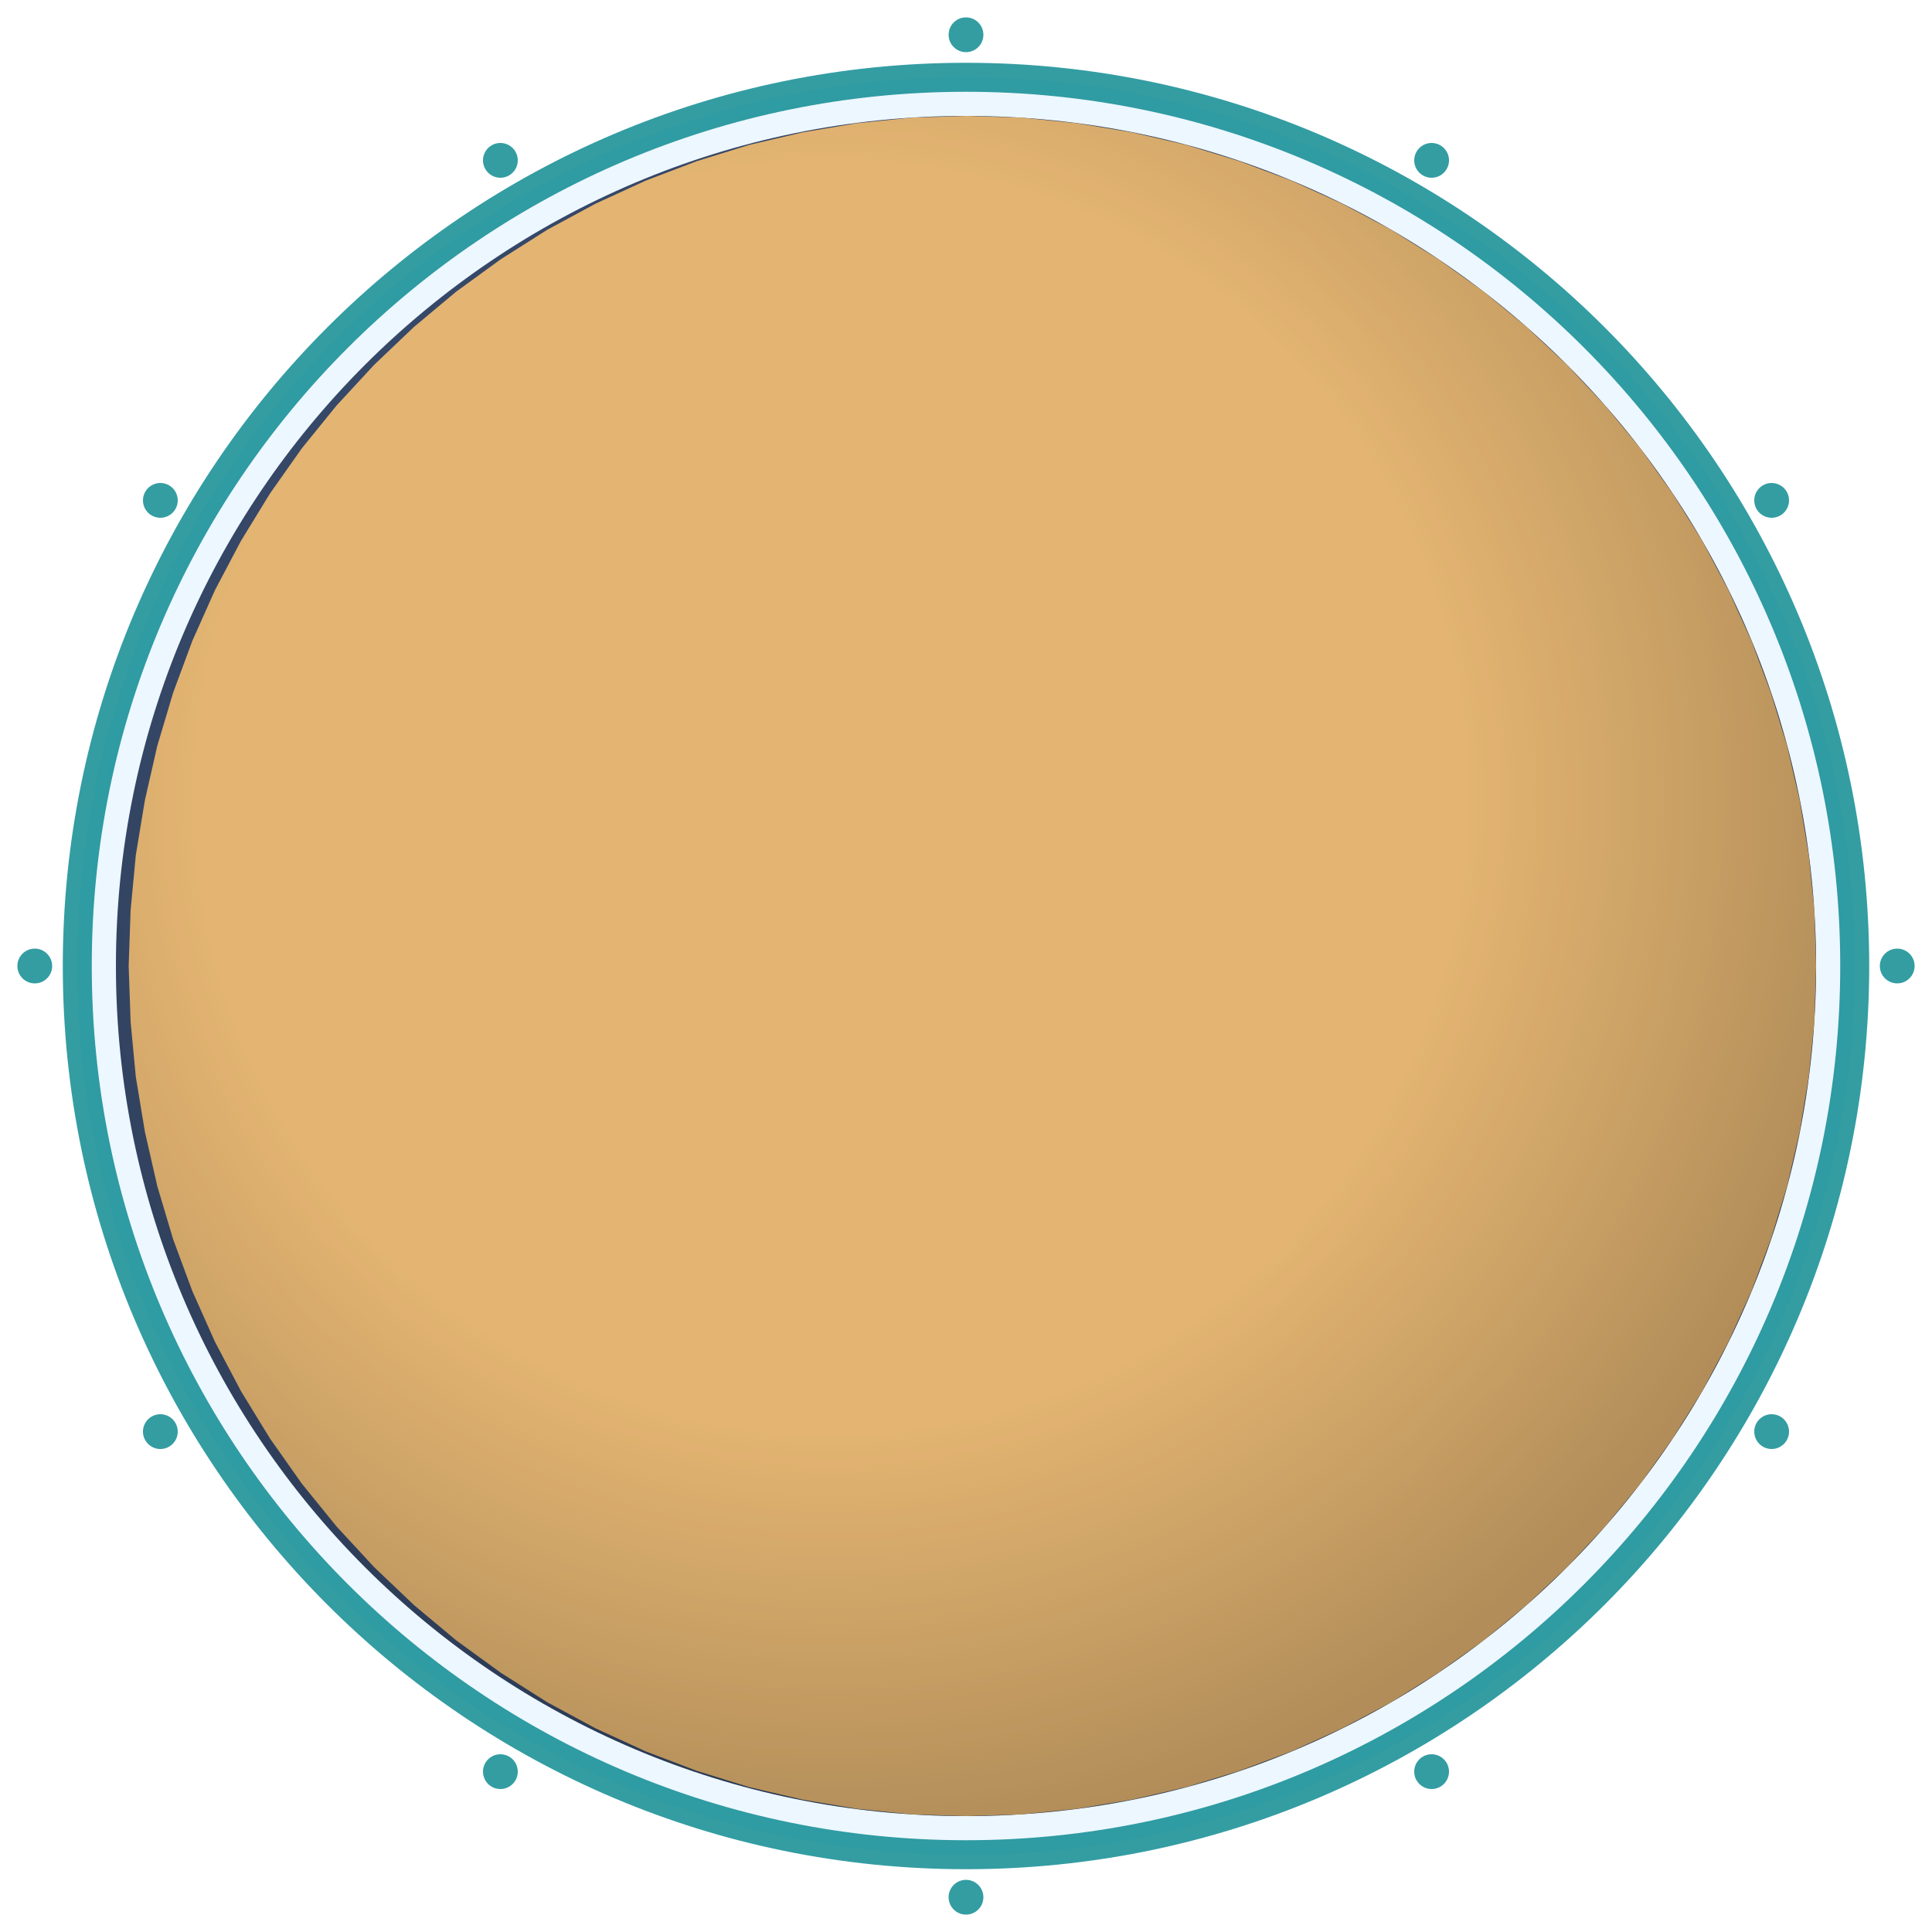
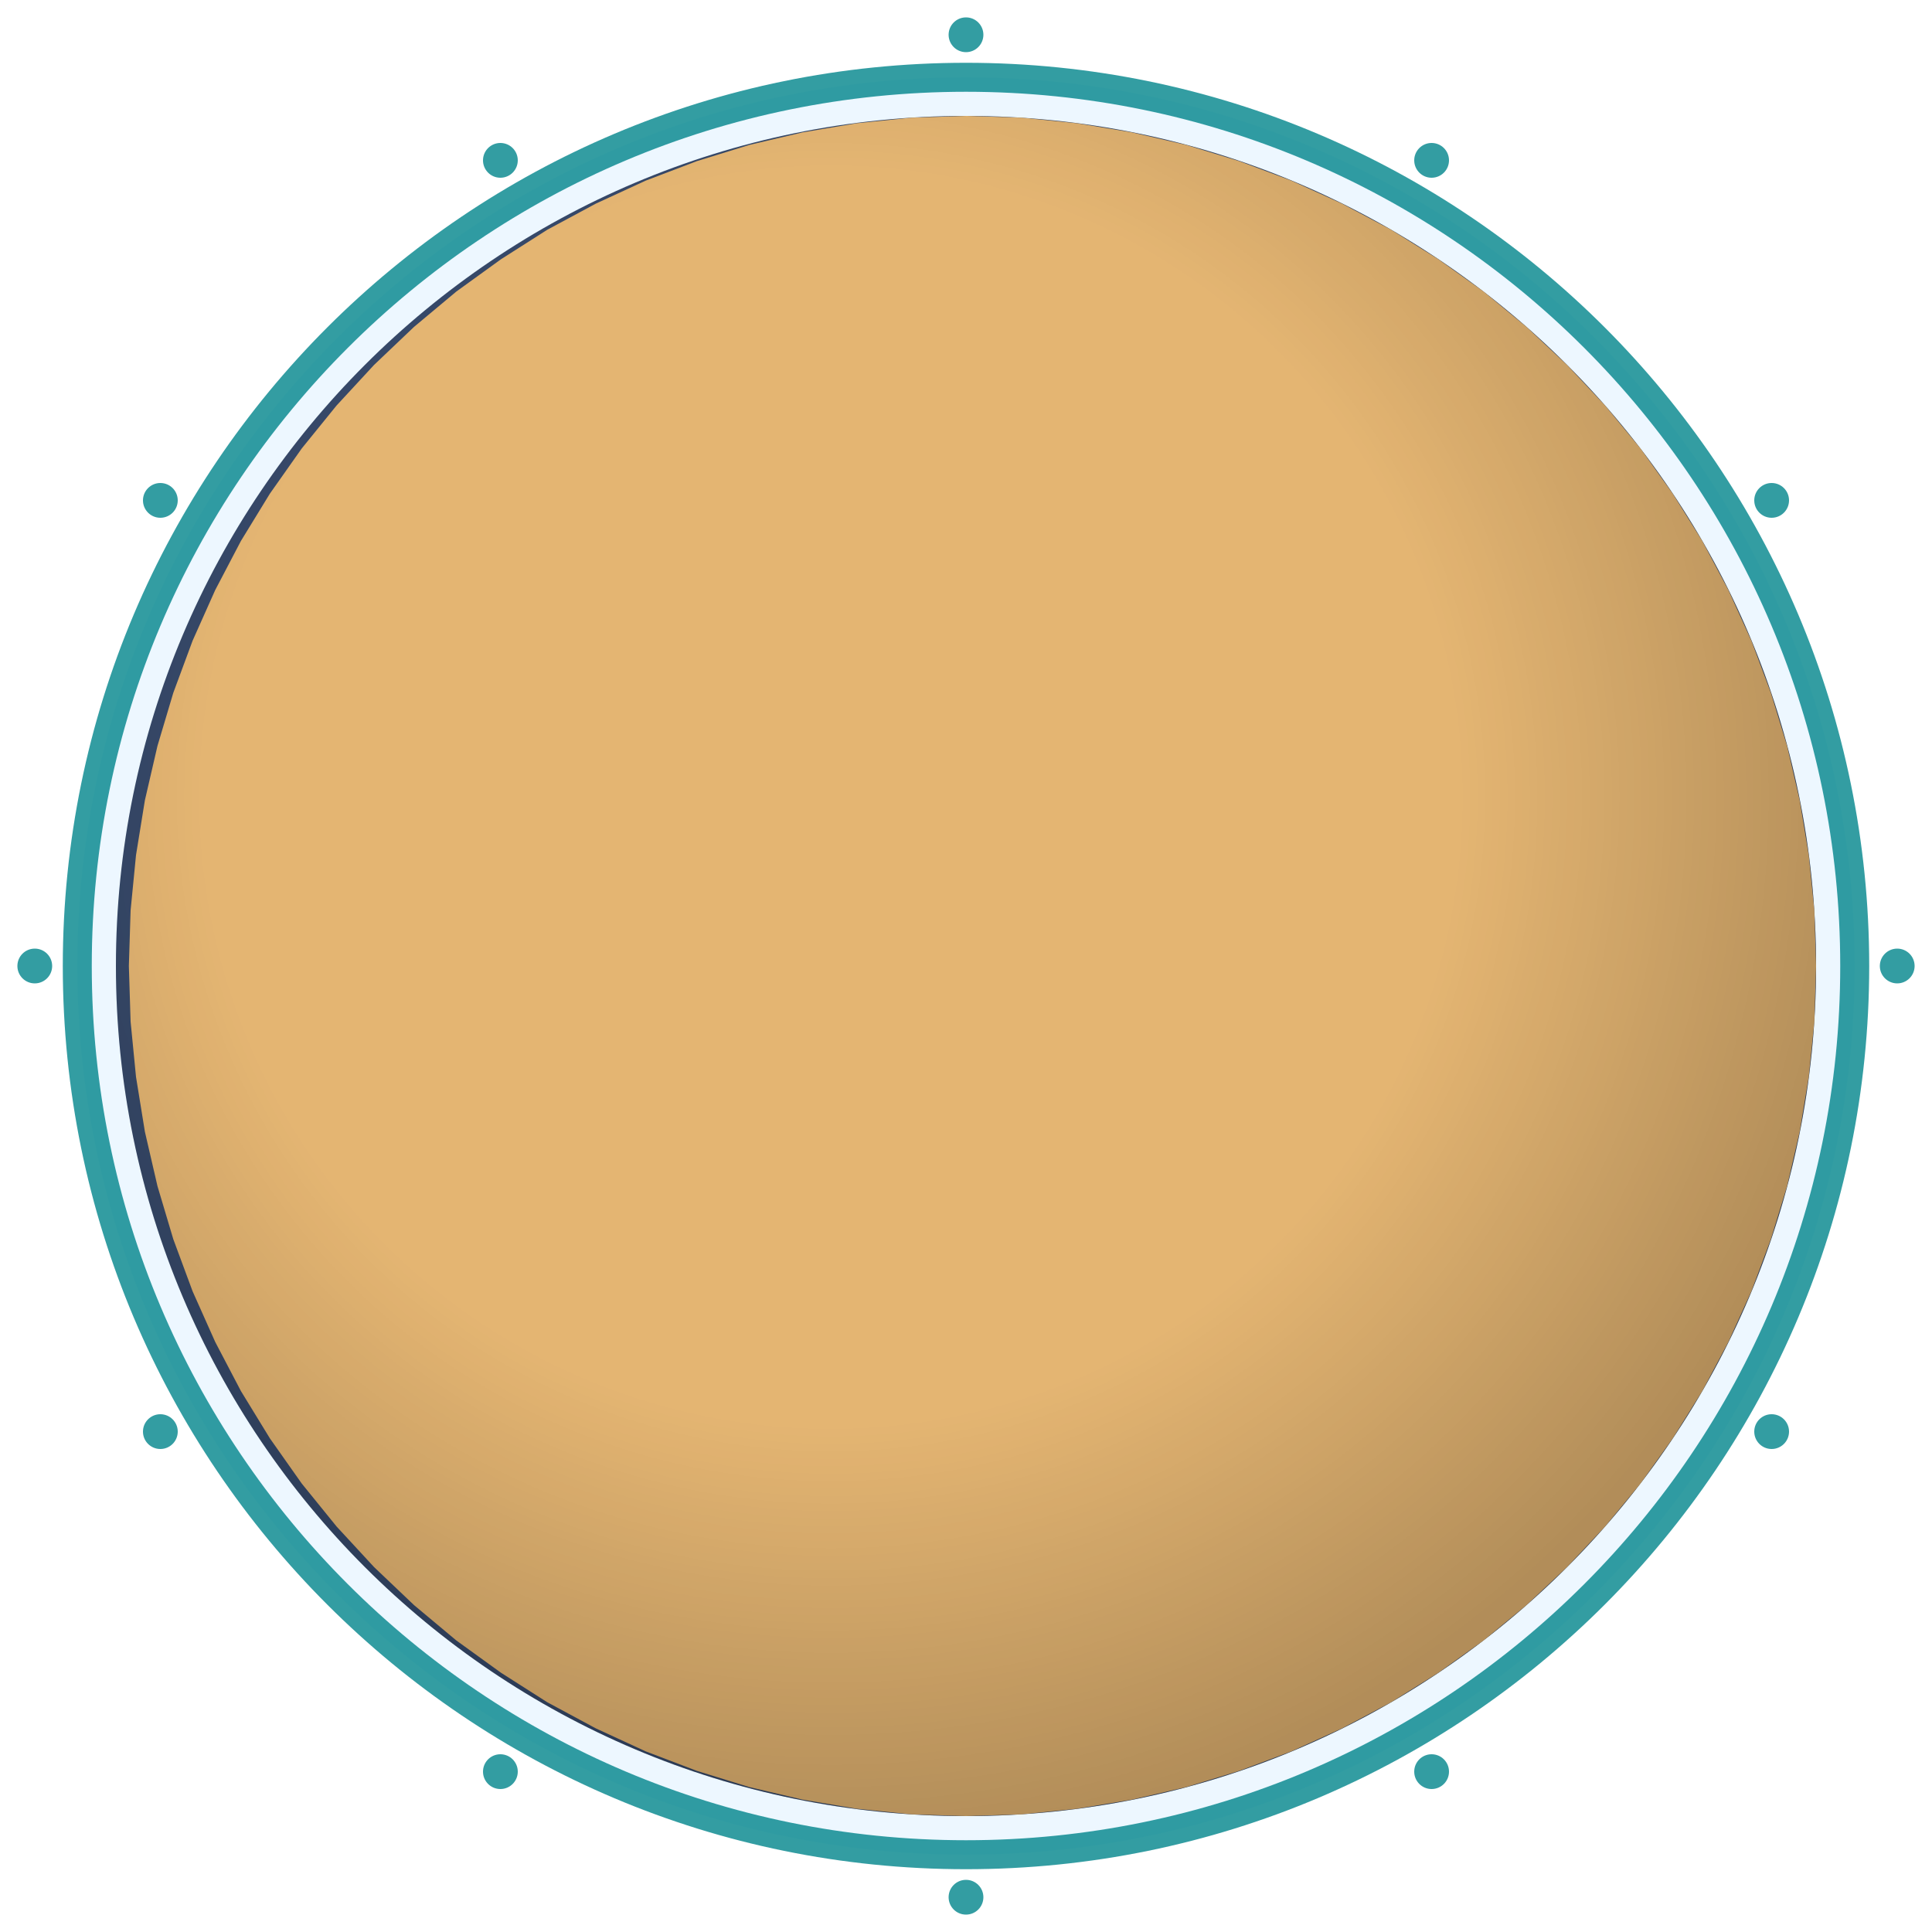
<svg xmlns="http://www.w3.org/2000/svg" viewBox="0 0 100 100" width="64" height="64" role="img" aria-label="Crescent Compass. Freshness gauge: mean P(current) 0.99 over 58 listings; belief moved 0.47 rad this window; 3859 changes">
  <circle cx="50" cy="50" r="46" fill="#cae9ff" opacity="0.35" />
  <circle cx="50" cy="50" r="44" fill="#364868" />
-   <path d="M50.00,6.00 L52.88,6.09 L55.74,6.38 L58.58,6.85 L61.39,7.50 L64.14,8.34 L66.84,9.35 L69.46,10.54 L72.00,11.89 L74.45,13.42 L76.79,15.09 L79.01,16.92 L81.11,18.89 L83.08,20.99 L84.91,23.21 L86.58,25.55 L88.11,28.00 L89.46,30.54 L90.65,33.16 L91.66,35.86 L92.50,38.61 L93.15,41.42 L93.62,44.26 L93.91,47.12 L94.00,50.00 L93.91,52.88 L93.62,55.74 L93.15,58.58 L92.50,61.39 L91.66,64.14 L90.65,66.84 L89.46,69.46 L88.11,72.00 L86.58,74.45 L84.91,76.79 L83.08,79.01 L81.11,81.11 L79.01,83.08 L76.79,84.91 L74.45,86.58 L72.00,88.11 L69.46,89.46 L66.84,90.65 L64.14,91.66 L61.39,92.50 L58.58,93.15 L55.74,93.62 L52.88,93.91 L50.00,94.00 L50.00,94.00 L47.17,93.91 L44.34,93.62 L41.55,93.15 L38.78,92.50 L36.07,91.66 L33.42,90.65 L30.83,89.46 L28.33,88.11 L25.92,86.58 L23.62,84.91 L21.43,83.08 L19.36,81.11 L17.42,79.01 L15.62,76.79 L13.97,74.45 L12.47,72.00 L11.13,69.46 L9.96,66.84 L8.96,64.14 L8.14,61.39 L7.50,58.58 L7.03,55.74 L6.76,52.88 L6.66,50.00 L6.76,47.12 L7.03,44.26 L7.50,41.42 L8.14,38.61 L8.96,35.86 L9.96,33.16 L11.13,30.54 L12.47,28.00 L13.97,25.55 L15.62,23.21 L17.42,20.99 L19.36,18.89 L21.43,16.92 L23.62,15.09 L25.92,13.42 L28.33,11.89 L30.83,10.54 L33.42,9.35 L36.07,8.34 L38.78,7.50 L41.55,6.85 L44.34,6.38 L47.17,6.09 L50.00,6.00 Z" fill="#e4b572" />
+   <path d="M50.00,6.00 L52.88,6.09 L55.74,6.38 L58.58,6.85 L61.39,7.50 L64.14,8.34 L66.84,9.35 L69.46,10.54 L72.00,11.89 L74.45,13.42 L76.79,15.09 L79.01,16.92 L81.11,18.89 L83.08,20.99 L84.91,23.21 L86.58,25.55 L88.11,28.00 L89.46,30.54 L90.65,33.16 L91.66,35.86 L92.50,38.61 L93.15,41.42 L93.62,44.26 L93.91,47.12 L94.00,50.00 L93.91,52.88 L93.62,55.74 L93.15,58.58 L92.50,61.39 L91.66,64.14 L90.65,66.84 L89.46,69.46 L88.11,72.00 L86.58,74.45 L84.91,76.79 L83.08,79.01 L81.11,81.11 L79.01,83.08 L76.79,84.91 L74.45,86.58 L72.00,88.11 L69.46,89.46 L66.84,90.65 L64.14,91.66 L61.39,92.50 L58.58,93.15 L55.74,93.62 L52.88,93.91 L50.00,94.00 L50.00,94.00 L47.17,93.91 L44.34,93.62 L41.55,93.15 L38.79,92.50 L36.07,91.66 L33.42,90.65 L30.84,89.46 L28.33,88.11 L25.93,86.58 L23.62,84.91 L21.43,83.08 L19.36,81.11 L17.42,79.01 L15.62,76.79 L13.97,74.45 L12.47,72.00 L11.14,69.46 L9.97,66.84 L8.97,64.14 L8.15,61.39 L7.50,58.58 L7.04,55.74 L6.76,52.88 L6.67,50.00 L6.76,47.12 L7.04,44.26 L7.50,41.42 L8.15,38.61 L8.97,35.86 L9.97,33.16 L11.14,30.54 L12.47,28.00 L13.97,25.55 L15.62,23.21 L17.42,20.99 L19.36,18.89 L21.43,16.92 L23.62,15.09 L25.93,13.42 L28.33,11.89 L30.84,10.54 L33.42,9.35 L36.07,8.34 L38.79,7.50 L41.55,6.85 L44.34,6.38 L47.17,6.09 L50.00,6.00 Z" fill="#e4b572" />
  <defs>
    <radialGradient id="pc_limb" cx="0.42" cy="0.40" r="0.62">
      <stop offset="0.6" stop-color="#000" stop-opacity="0" />
      <stop offset="1" stop-color="#000" stop-opacity="0.22" />
    </radialGradient>
  </defs>
  <circle cx="50" cy="50" r="44" fill="url(#pc_limb)" />
  <circle cx="50" cy="50" r="46" fill="none" stroke="#00848b" stroke-width="1.5" opacity="0.8" />
  <circle cx="50.0" cy="1.8" r="0.9" fill="#00848b" opacity="0.8" />
  <circle cx="74.1" cy="8.3" r="0.9" fill="#00848b" opacity="0.8" />
  <circle cx="91.7" cy="25.9" r="0.9" fill="#00848b" opacity="0.8" />
  <circle cx="98.2" cy="50.0" r="0.9" fill="#00848b" opacity="0.8" />
  <circle cx="91.7" cy="74.1" r="0.9" fill="#00848b" opacity="0.8" />
  <circle cx="74.1" cy="91.7" r="0.9" fill="#00848b" opacity="0.8" />
  <circle cx="50.0" cy="98.2" r="0.9" fill="#00848b" opacity="0.8" />
  <circle cx="25.9" cy="91.7" r="0.9" fill="#00848b" opacity="0.8" />
  <circle cx="8.3" cy="74.1" r="0.9" fill="#00848b" opacity="0.8" />
  <circle cx="1.8" cy="50.0" r="0.9" fill="#00848b" opacity="0.8" />
  <circle cx="8.3" cy="25.9" r="0.9" fill="#00848b" opacity="0.8" />
  <circle cx="25.9" cy="8.3" r="0.9" fill="#00848b" opacity="0.8" />
</svg>
